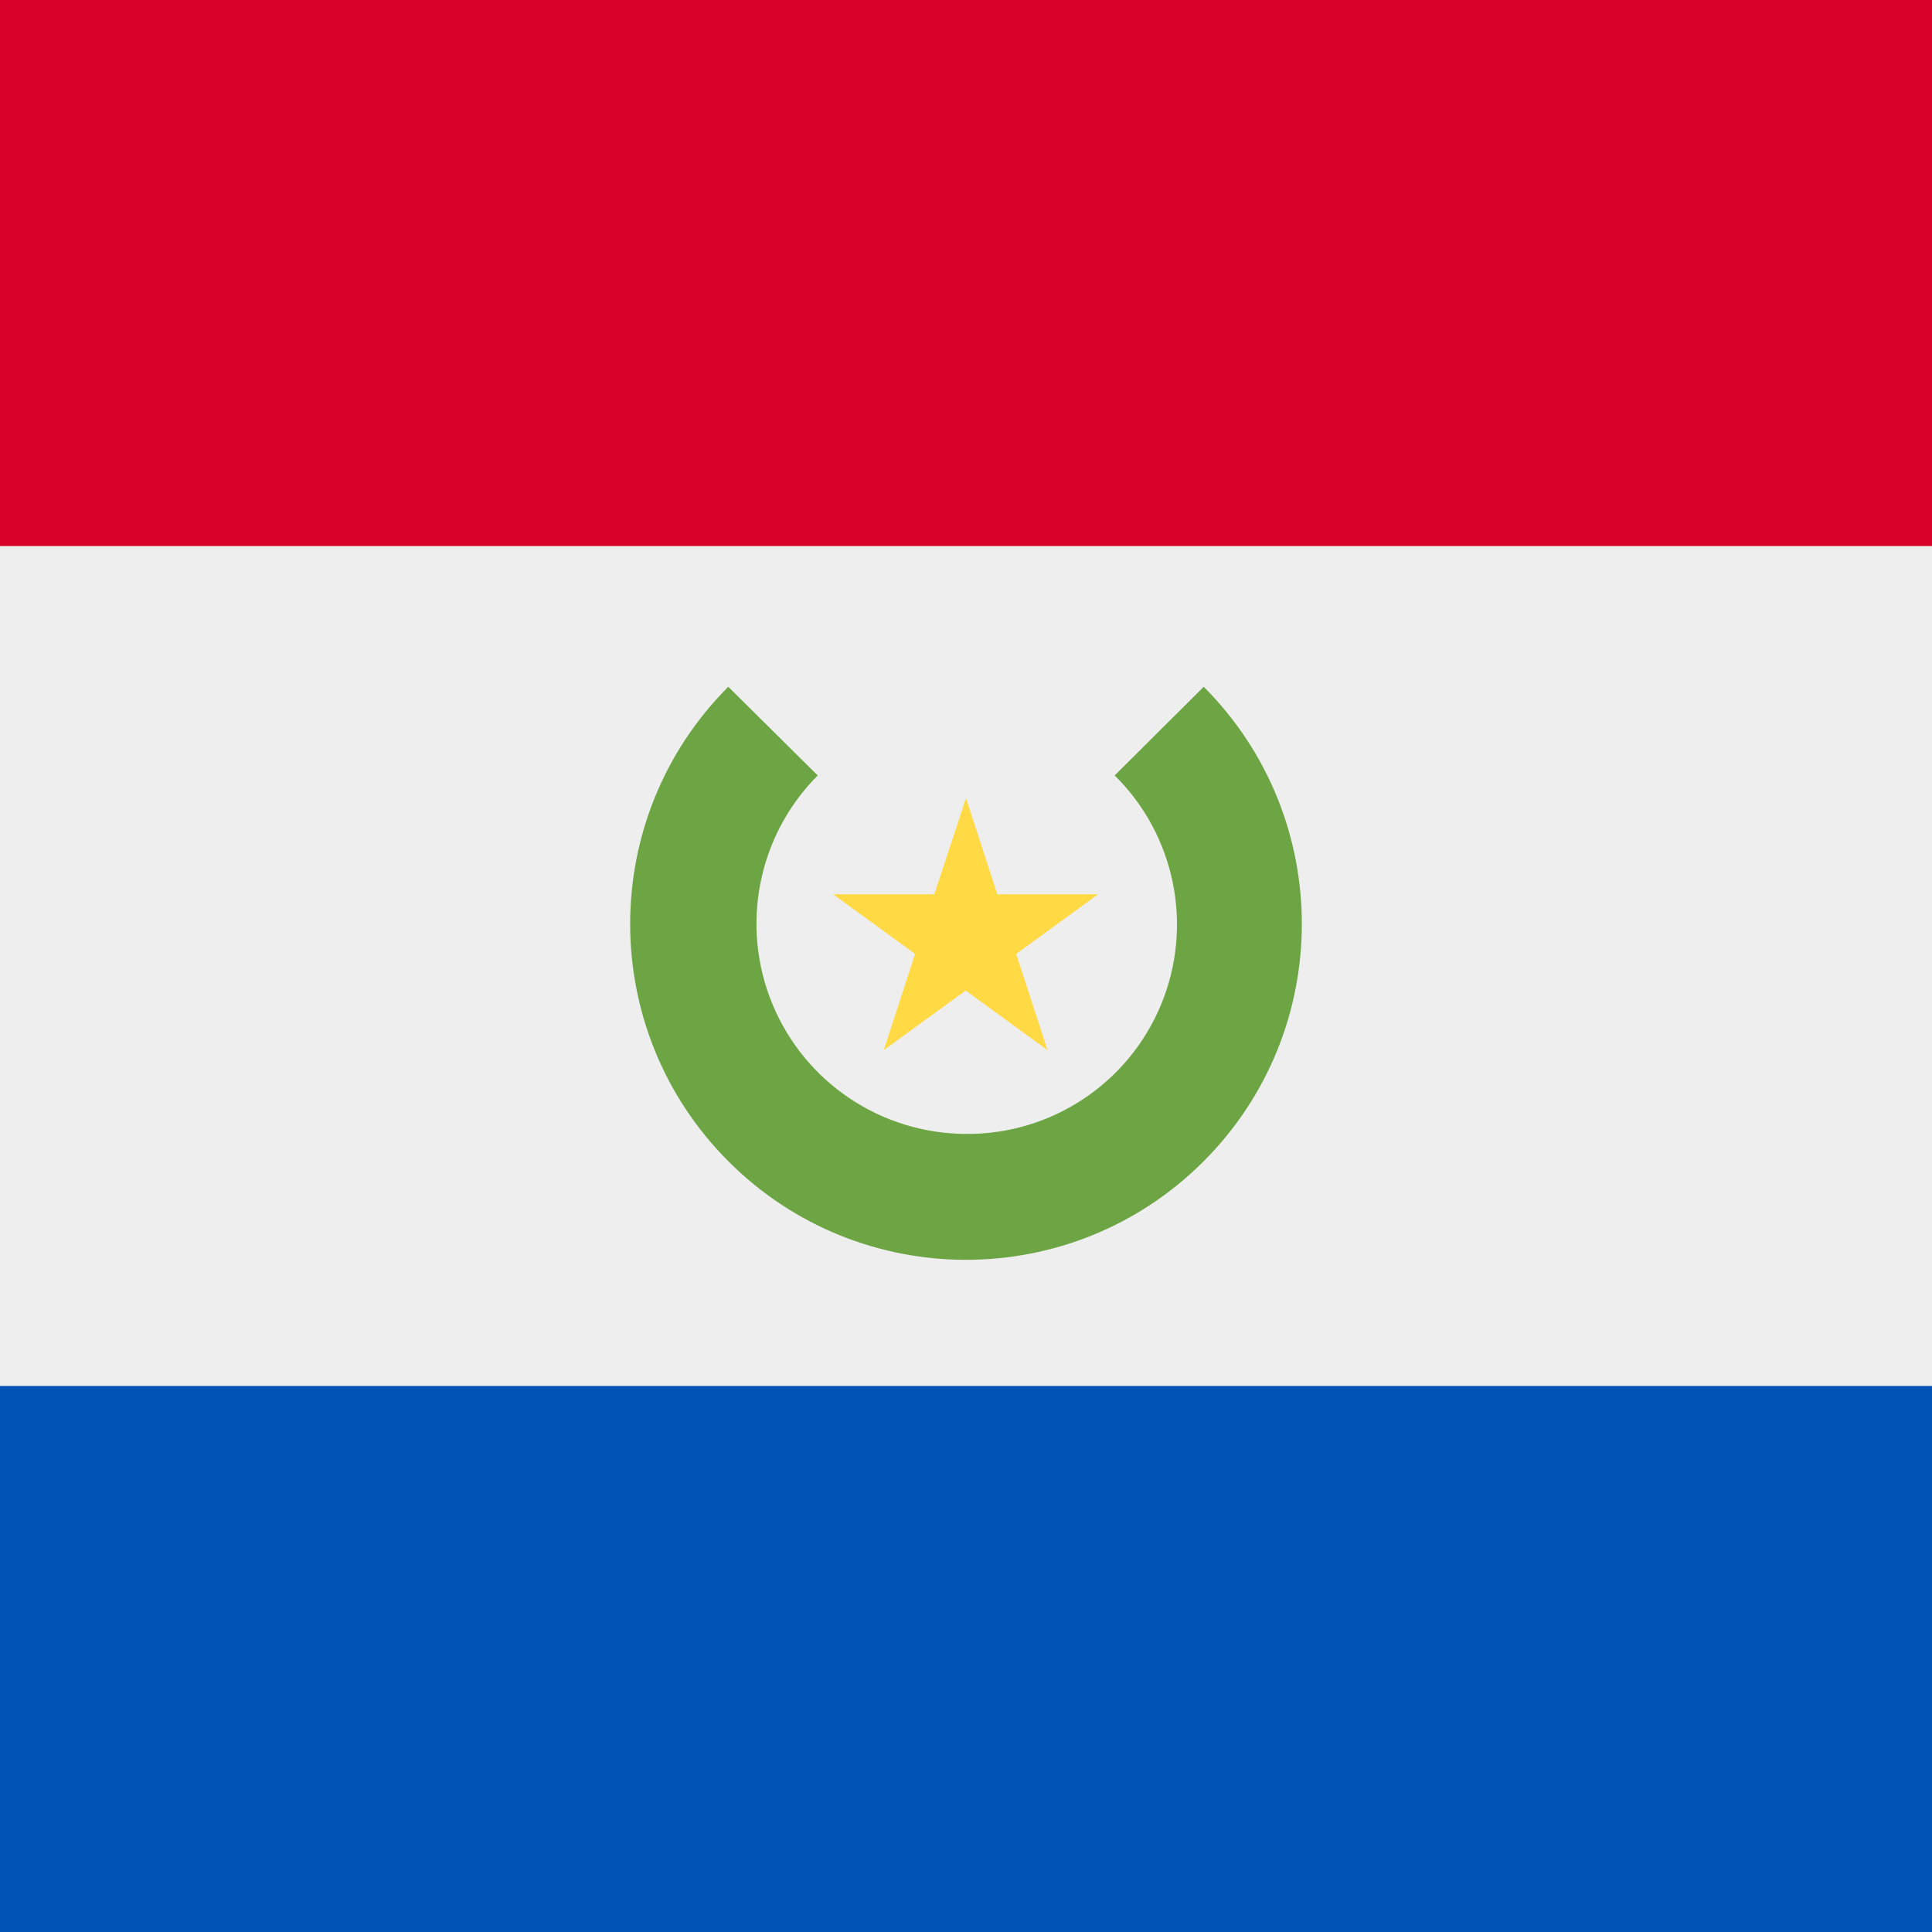
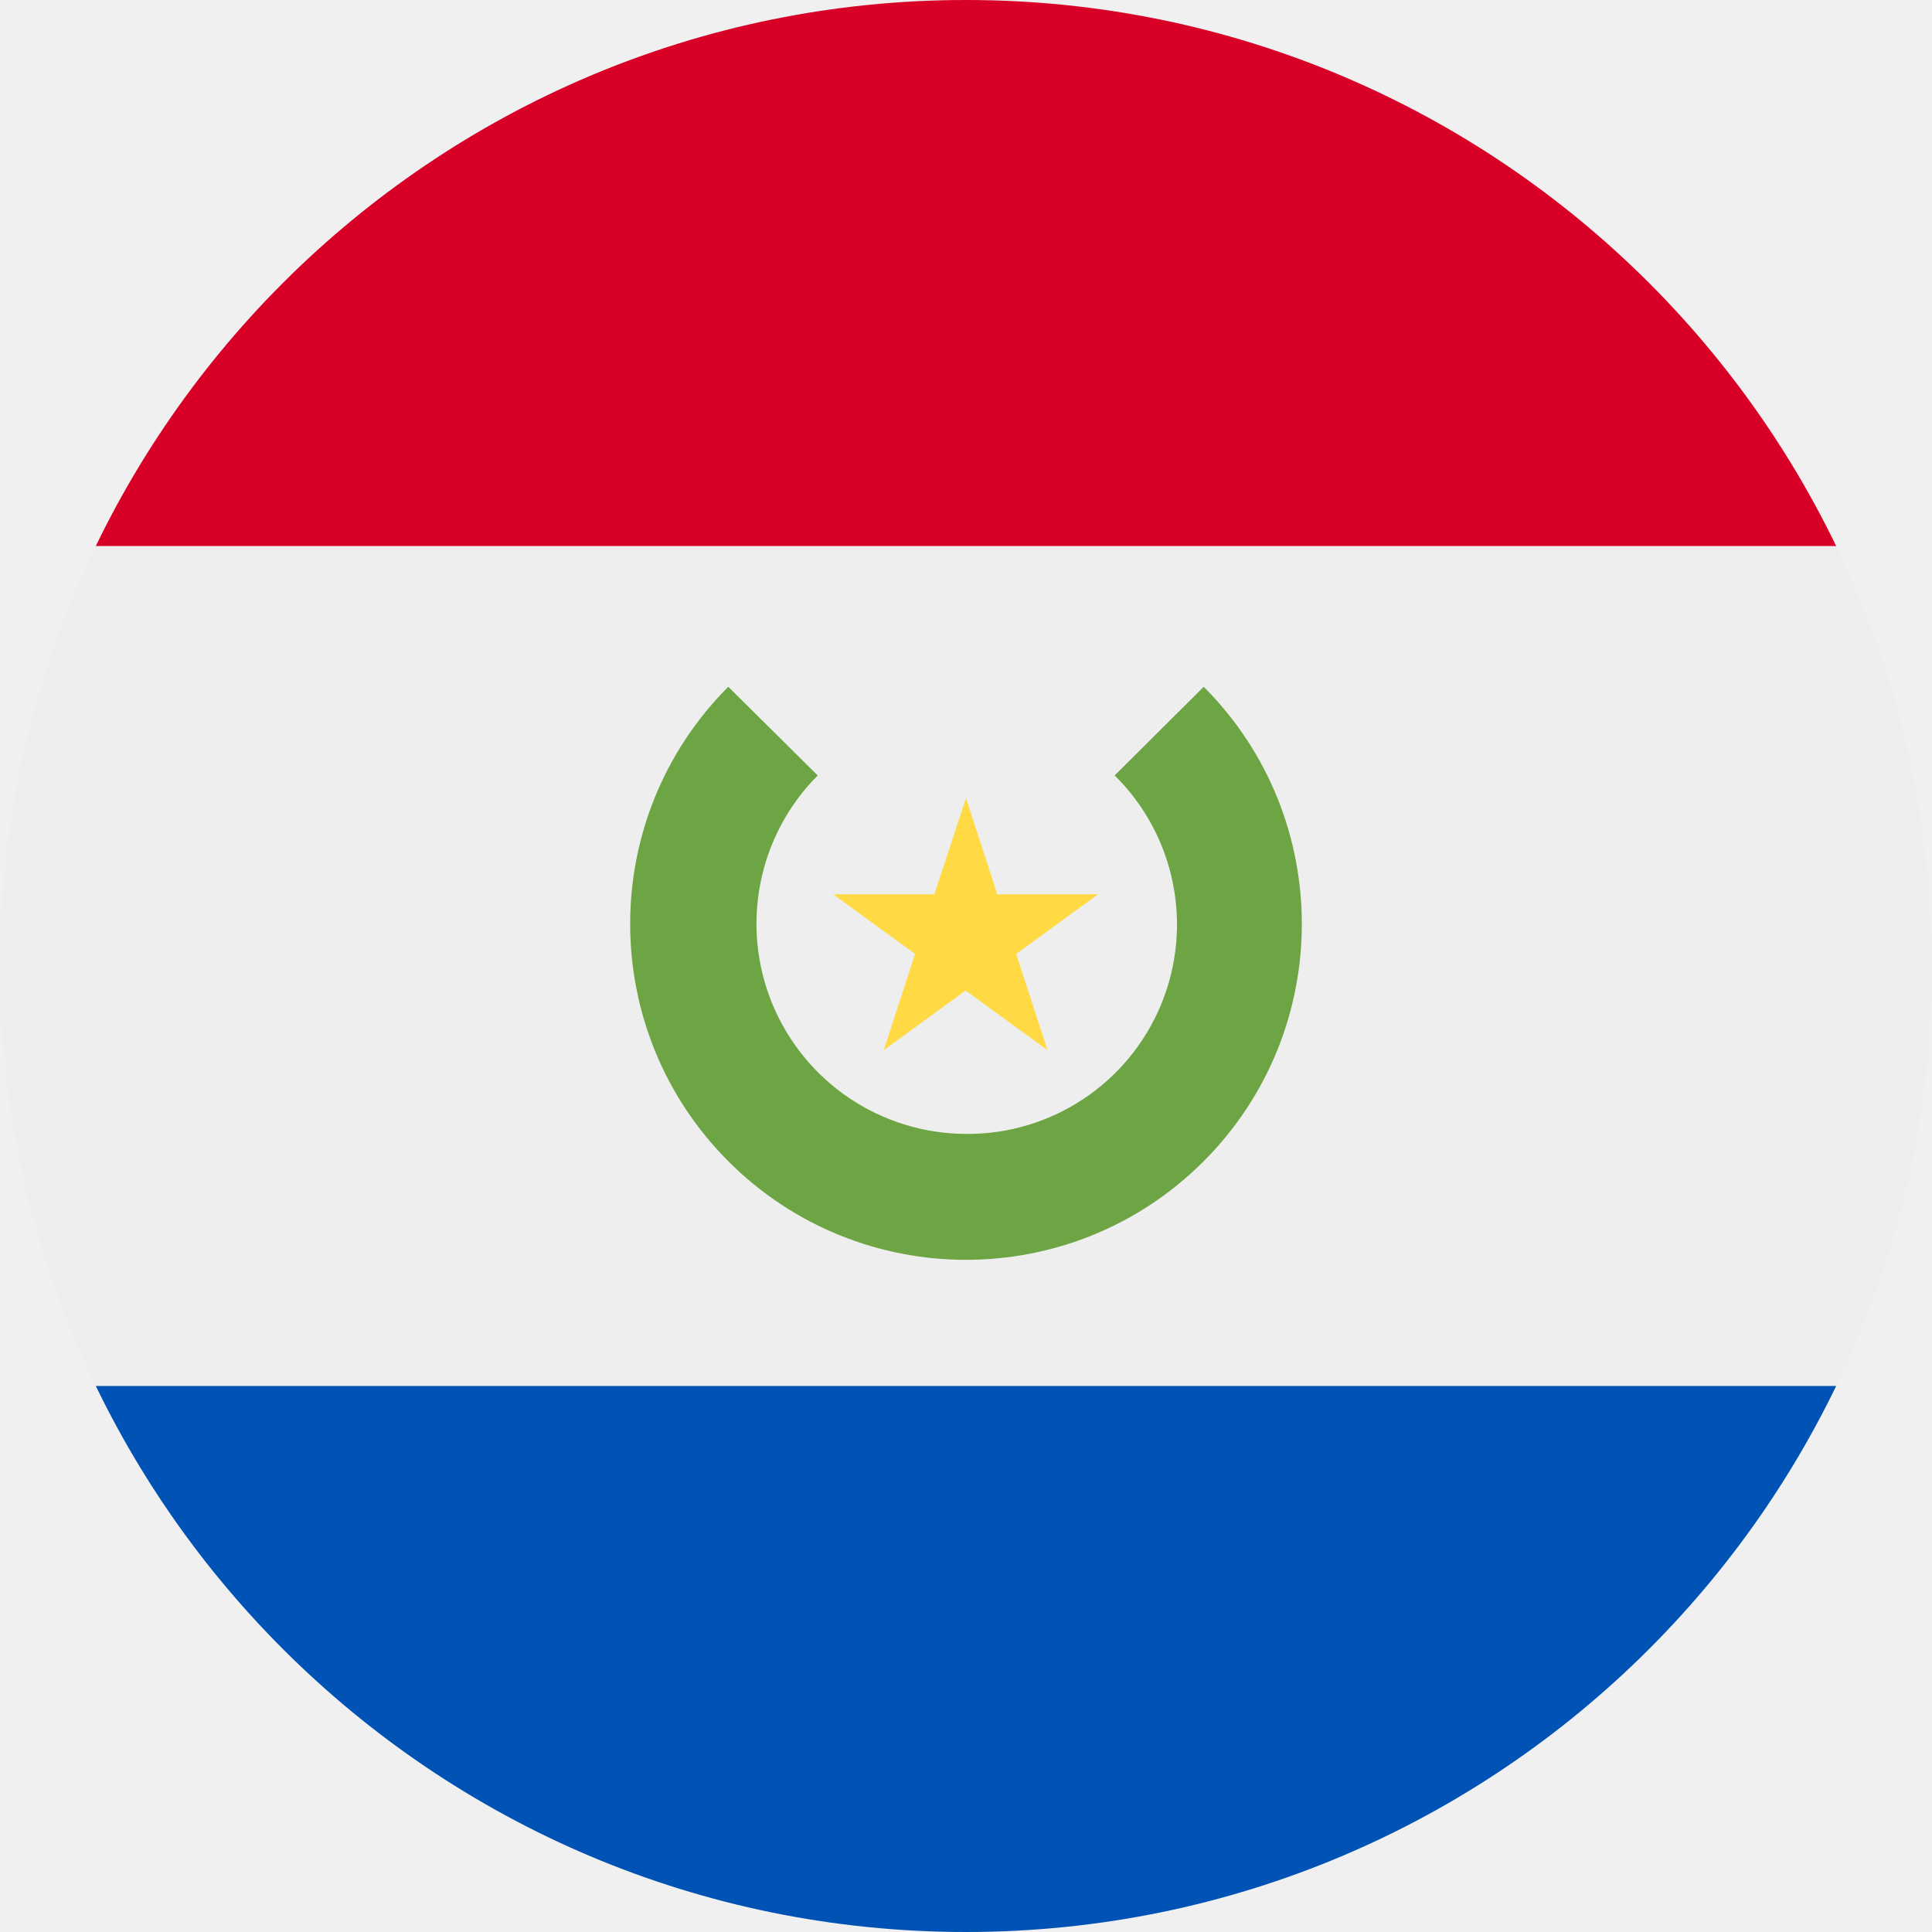
- <svg xmlns="http://www.w3.org/2000/svg" width="512" height="512" style="border-radius:50%" viewBox="0 0 512 512">
-   <path fill="#eee" d="m0 144.7 255.3-36.5L512 144.7v222.6L250.5 407 0 367.3z" />
-   <path fill="#d80027" d="M0 0h512v144.7H0z" />
-   <path fill="#0052b4" d="M0 367.3h512V512H0z" />
-   <path fill="#6da544" d="m319 182-23.6 23.5a55.5 55.5 0 0 1-39.4 95 55.7 55.7 0 0 1-39.3-95L193 182a89 89 0 1 0 126 0z" />
-   <path fill="#ffda44" d="m256 211.5 8.3 25.5H291l-21.7 15.8 8.3 25.5-21.7-15.8-21.7 15.8 8.3-25.5-21.7-15.8h26.8z" />
+ <svg xmlns="http://www.w3.org/2000/svg" width="512" height="512" viewBox="0 0 512 512">
+   <mask id="a">
+     <circle cx="256" cy="256" r="256" fill="#fff" />
+   </mask>
+   <g mask="url(#a)">
+     <path fill="#eee" d="m0 144.7 255.3-36.5L512 144.7v222.6L250.5 407 0 367.3z" />
+     <path fill="#d80027" d="M0 0h512v144.7H0z" />
+     <path fill="#0052b4" d="M0 367.3h512V512H0z" />
+     <path fill="#6da544" d="m319 182-23.6 23.5a55.5 55.5 0 0 1-39.4 95 55.7 55.7 0 0 1-39.3-95L193 182a89 89 0 1 0 126 0z" />
+     <path fill="#ffda44" d="m256 211.5 8.3 25.5H291l-21.7 15.8 8.3 25.5-21.7-15.8-21.7 15.8 8.3-25.5-21.7-15.8h26.8z" />
+   </g>
</svg>
